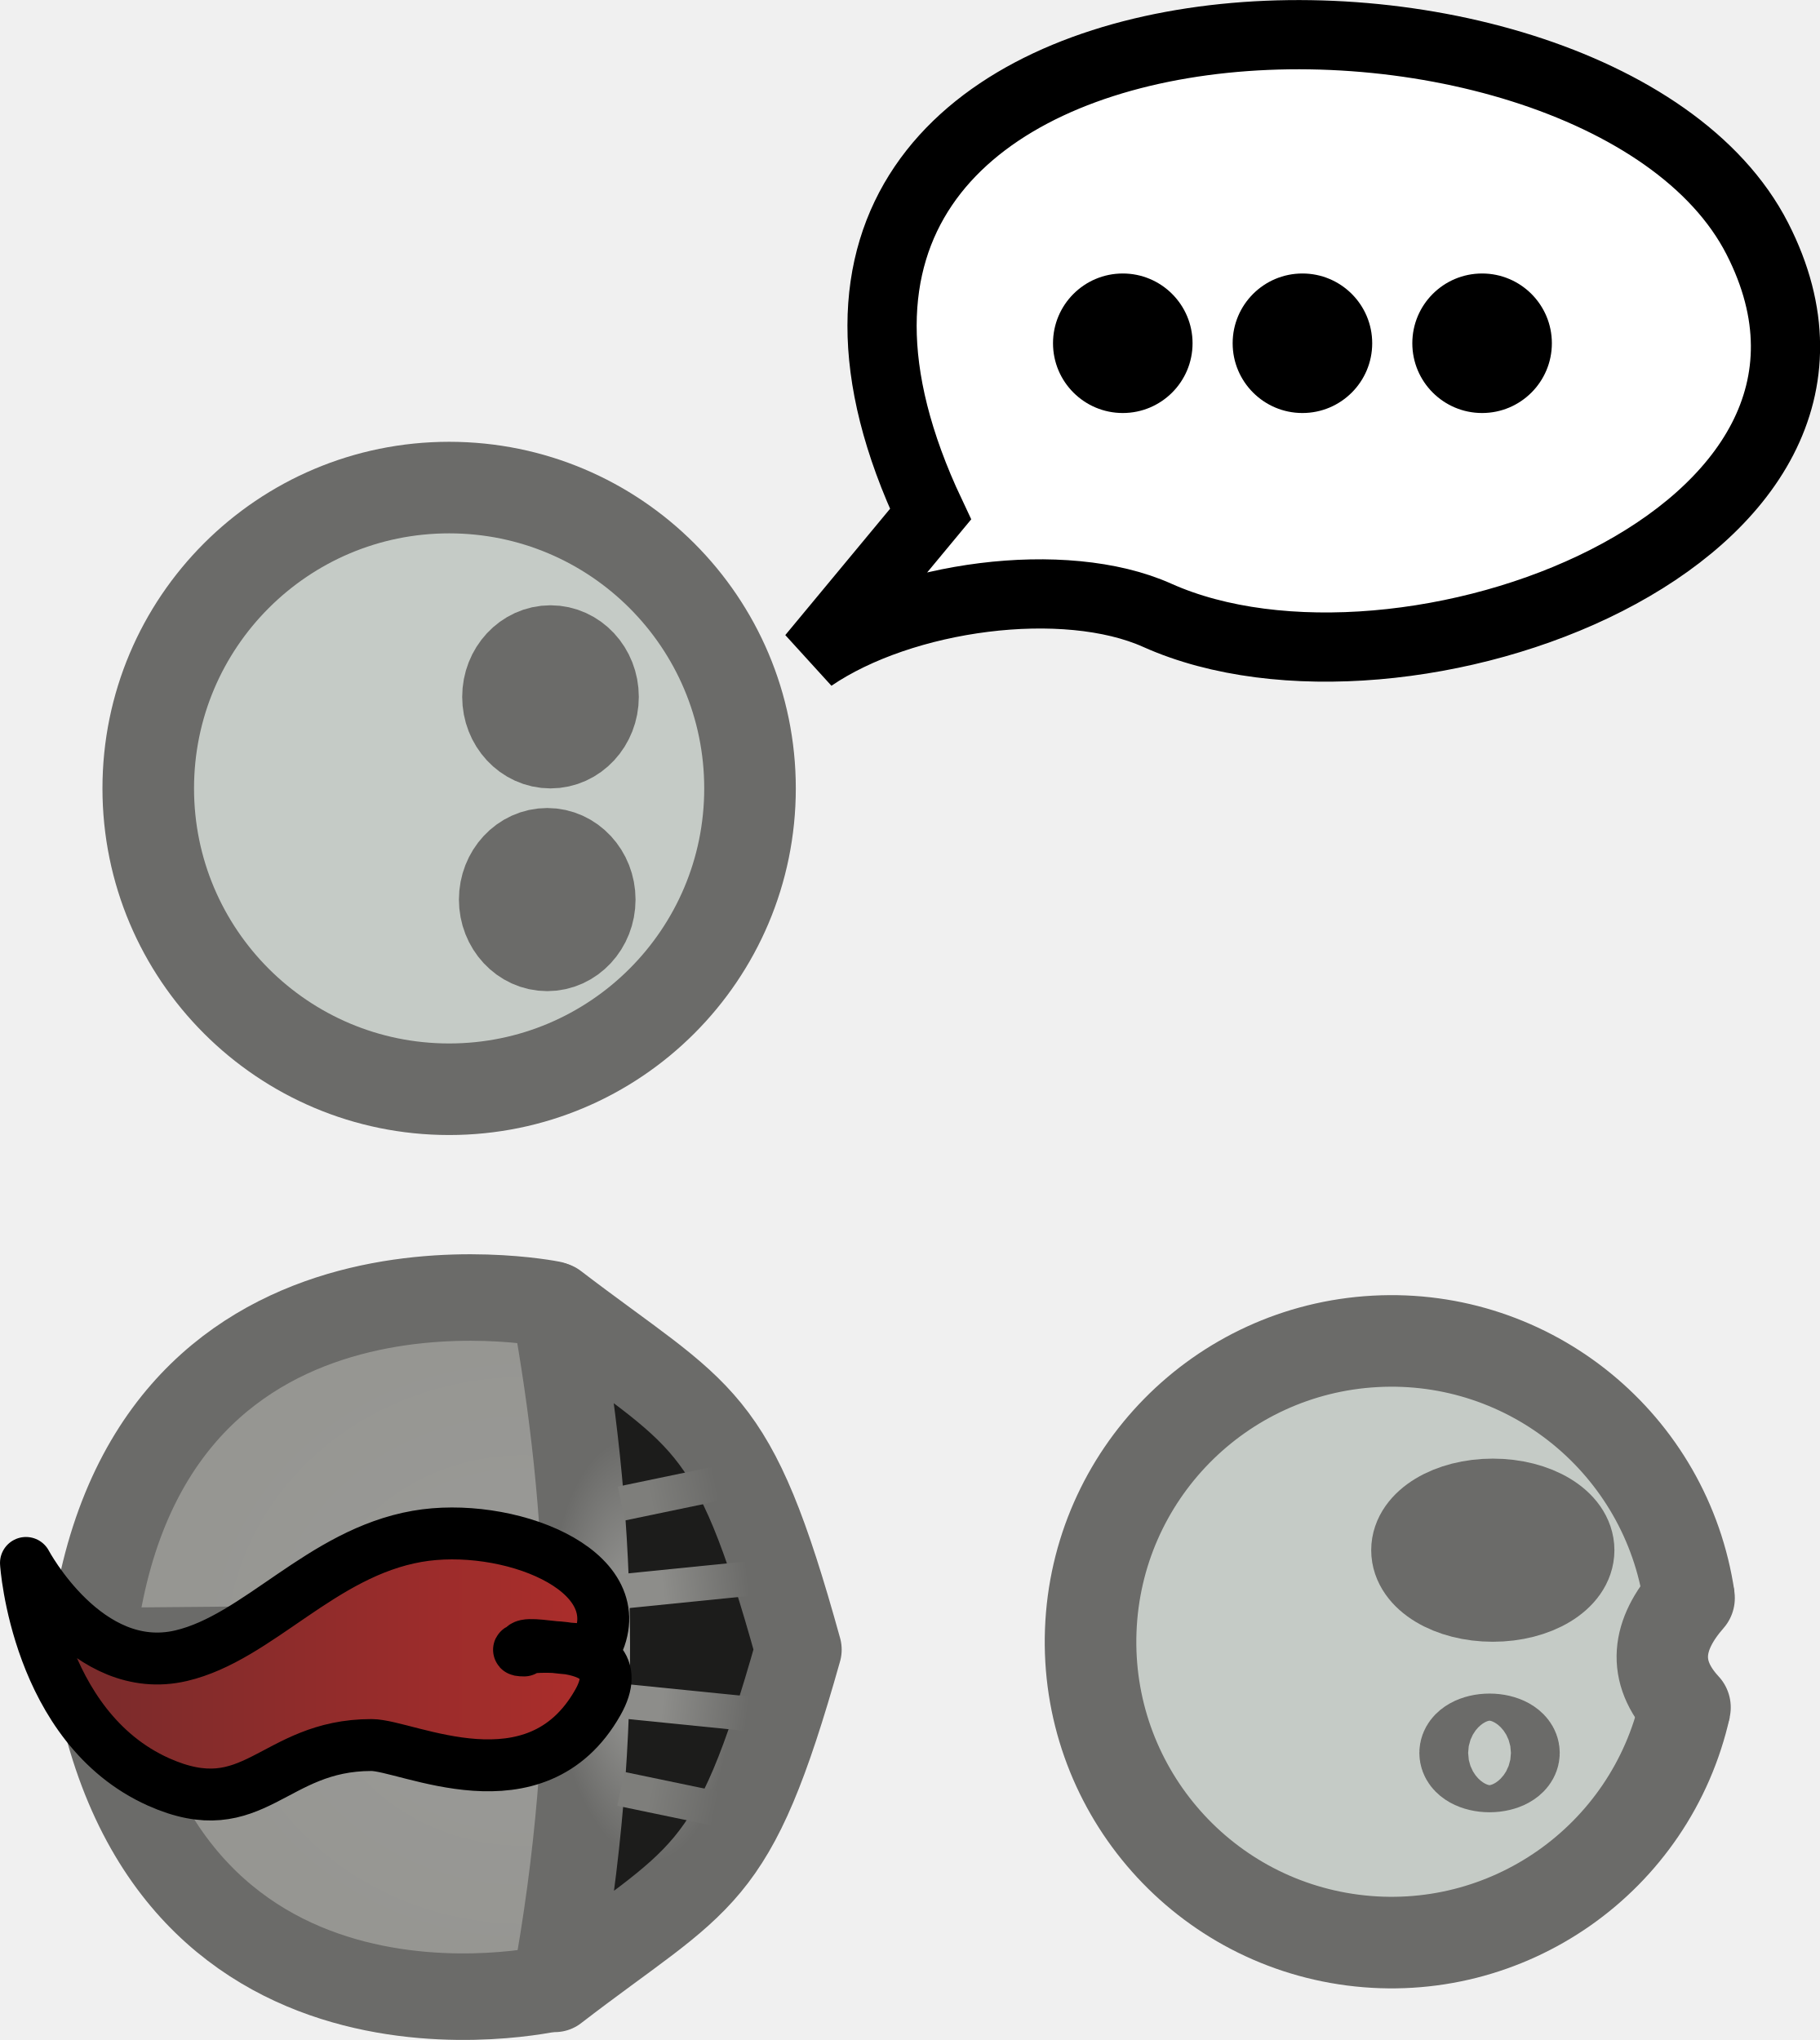
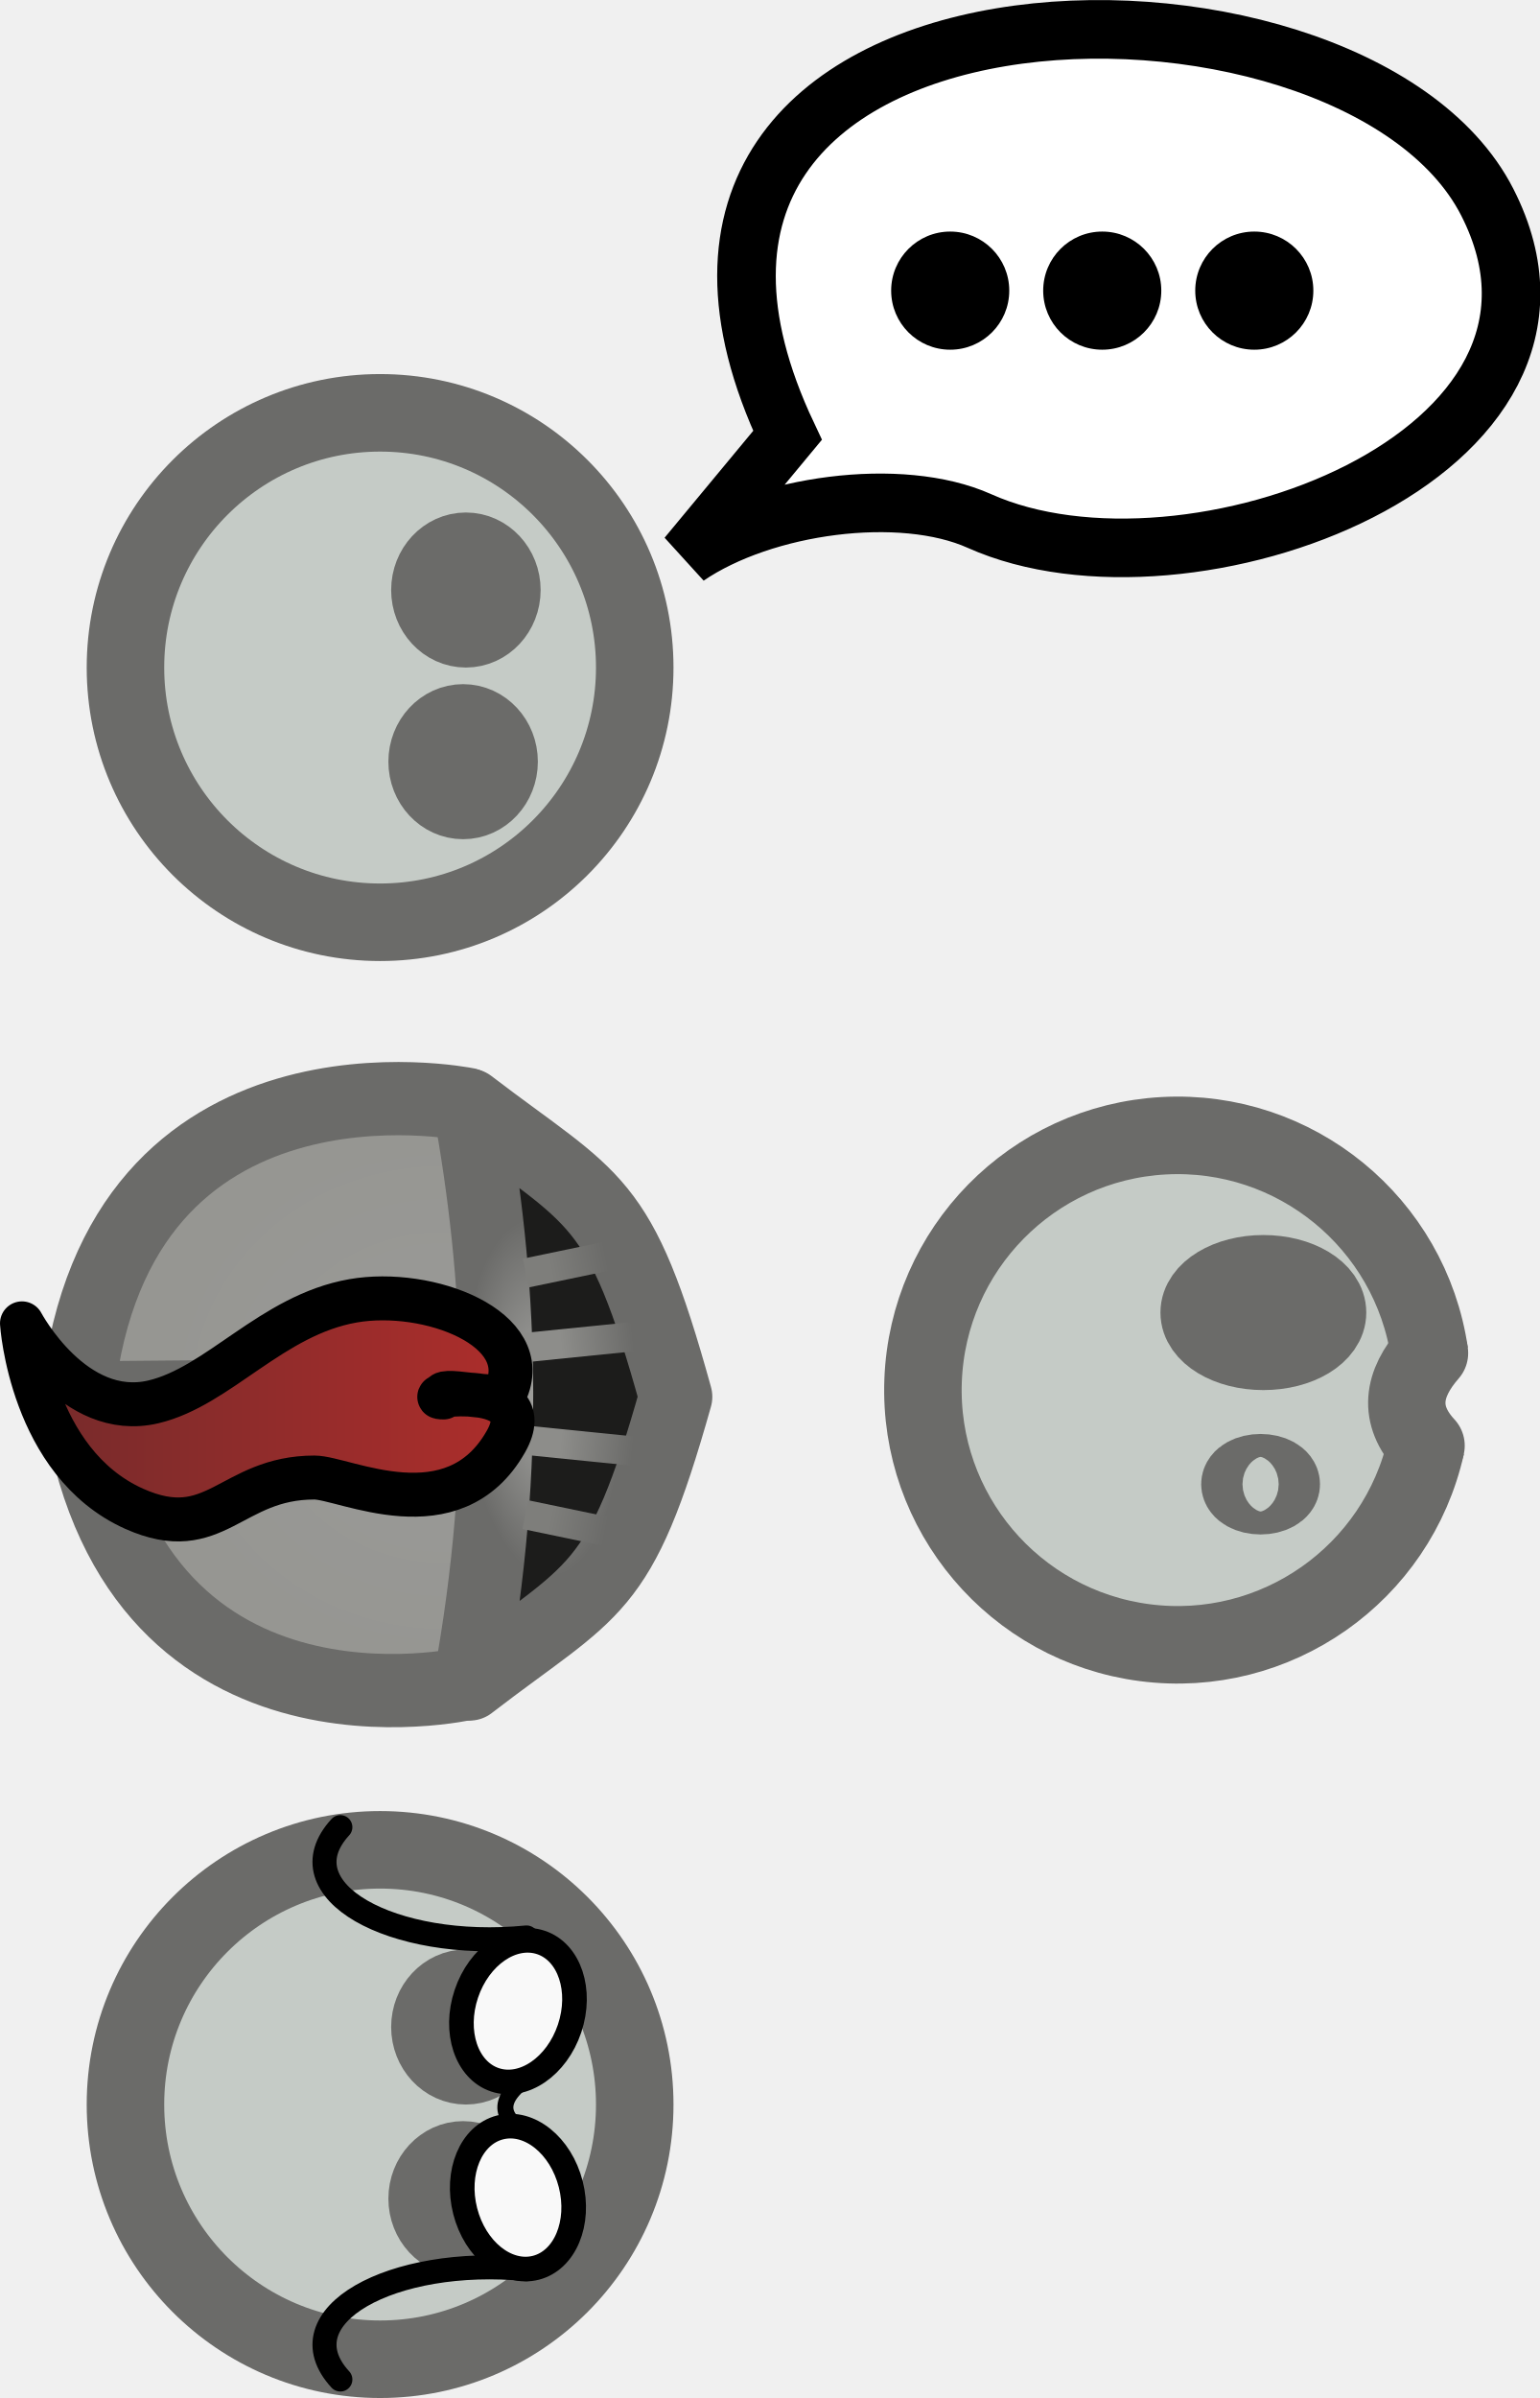
- <svg xmlns="http://www.w3.org/2000/svg" xmlns:ns1="http://www.openswatchbook.org/uri/2009/osb" xmlns:xlink="http://www.w3.org/1999/xlink" width="105.146mm" height="117.904mm" viewBox="0 0 105.146 117.904" version="1.1" id="svg8">
+ <svg xmlns="http://www.w3.org/2000/svg" xmlns:ns1="http://www.openswatchbook.org/uri/2009/osb" xmlns:xlink="http://www.w3.org/1999/xlink" id="svg8" version="1.1" viewBox="0 0 105.146 163.687" height="163.687mm" width="105.146mm">
  <defs id="defs2">
    <linearGradient id="linearGradient4197">
-       <stop style="stop-color:#8d8d8a;stop-opacity:1" offset="0" id="stop4199" />
-       <stop style="stop-color:#6b6b69;stop-opacity:1" offset="1" id="stop4201" />
+       <stop id="stop4199" offset="0" style="stop-color:#8d8d8a;stop-opacity:1" />
+       <stop id="stop4201" offset="1" style="stop-color:#6b6b69;stop-opacity:1" />
    </linearGradient>
    <linearGradient id="linearGradient4191">
-       <stop style="stop-color:#7e7e7b;stop-opacity:1" offset="0" id="stop4193" />
-       <stop style="stop-color:#6b6b69;stop-opacity:1" offset="1" id="stop4195" />
+       <stop id="stop4193" offset="0" style="stop-color:#7e7e7b;stop-opacity:1" />
+       <stop id="stop4195" offset="1" style="stop-color:#6b6b69;stop-opacity:1" />
    </linearGradient>
    <linearGradient id="linearGradient4394">
-       <stop style="stop-color:#6b6b69;stop-opacity:1;" offset="0" id="stop4396" />
-       <stop style="stop-color:#939390;stop-opacity:1" offset="1" id="stop4398" />
+       <stop id="stop4396" offset="0" style="stop-color:#6b6b69;stop-opacity:1;" />
+       <stop id="stop4398" offset="1" style="stop-color:#939390;stop-opacity:1" />
    </linearGradient>
    <linearGradient id="linearGradient4337">
-       <stop style="stop-color:#a5a5a2;stop-opacity:1" offset="0" id="stop4339" />
-       <stop style="stop-color:#6b6b69;stop-opacity:1" offset="1" id="stop4341" />
+       <stop id="stop4339" offset="0" style="stop-color:#a5a5a2;stop-opacity:1" />
+       <stop id="stop4341" offset="1" style="stop-color:#6b6b69;stop-opacity:1" />
    </linearGradient>
    <linearGradient id="linearGradient4321">
-       <stop style="stop-color:#9a9a98;stop-opacity:1;" offset="0" id="stop4323" />
-       <stop style="stop-color:#969692;stop-opacity:1" offset="1" id="stop4325" />
+       <stop id="stop4323" offset="0" style="stop-color:#9a9a98;stop-opacity:1;" />
+       <stop id="stop4325" offset="1" style="stop-color:#969692;stop-opacity:1" />
    </linearGradient>
-     <linearGradient id="linearGradient4307" ns1:paint="solid">
-       <stop style="stop-color:#aa0000;stop-opacity:1;" offset="0" id="stop4309" />
+     <linearGradient ns1:paint="solid" id="linearGradient4307">
+       <stop id="stop4309" offset="0" style="stop-color:#aa0000;stop-opacity:1;" />
    </linearGradient>
-     <radialGradient xlink:href="#linearGradient4337" id="radialGradient4345" cx="66.02" cy="144.85" fx="66.02" fy="144.85" r="6.483" gradientTransform="matrix(0.8148999,-0.04711482,0.1088334,1.882387,-3.544255,-124.5684)" gradientUnits="userSpaceOnUse" />
-     <linearGradient xlink:href="#linearGradient4191" id="linearGradient4353" x1="66.584" y1="152.318" x2="70.43" y2="153.074" gradientUnits="userSpaceOnUse" gradientTransform="translate(-0.02952056,0.8908984)" />
-     <radialGradient xlink:href="#linearGradient4321" id="radialGradient4361" cx="73.887" cy="144.79" fx="73.887" fy="144.79" r="21.033" gradientTransform="matrix(0.00677715,-0.8583573,0.9312195,0.00735259,-76.11542,207.342)" gradientUnits="userSpaceOnUse" />
-     <linearGradient xlink:href="#linearGradient4197" id="linearGradient4369" x1="67.32" y1="146.913" x2="72.258" y2="147.445" gradientUnits="userSpaceOnUse" gradientTransform="translate(-0.02952056,0.8908984)" />
-     <linearGradient xlink:href="#linearGradient4394" id="linearGradient4400" x1="55.999" y1="144.985" x2="62.623" y2="144.985" gradientUnits="userSpaceOnUse" />
-     <linearGradient xlink:href="#linearGradient4394" id="linearGradient4421" x1="56.017" y1="145.015" x2="62.651" y2="145.015" gradientUnits="userSpaceOnUse" />
-     <linearGradient gradientTransform="translate(0.07353694,4.7123418e-7)" xlink:href="#linearGradient4313" id="linearGradient4319" x1="30.259" y1="145.762" x2="64.102" y2="145.762" gradientUnits="userSpaceOnUse" />
+     <radialGradient gradientUnits="userSpaceOnUse" gradientTransform="matrix(0.8148999,-0.04711482,0.1088334,1.882387,-3.544259,-124.5684)" r="6.483" fy="144.85" fx="66.02" cy="144.85" cx="66.02" id="radialGradient4345" xlink:href="#linearGradient4337" />
+     <linearGradient gradientTransform="translate(-0.02952487,0.8908984)" gradientUnits="userSpaceOnUse" y2="153.074" x2="70.43" y1="152.318" x1="66.584" id="linearGradient4353" xlink:href="#linearGradient4191" />
+     <radialGradient gradientUnits="userSpaceOnUse" gradientTransform="matrix(0.00677715,-0.8583573,0.9312195,0.00735259,-76.11543,207.342)" r="21.033" fy="144.79" fx="73.887" cy="144.79" cx="73.887" id="radialGradient4361" xlink:href="#linearGradient4321" />
+     <linearGradient gradientTransform="translate(-0.02952487,0.8908984)" gradientUnits="userSpaceOnUse" y2="147.445" x2="72.258" y1="146.913" x1="67.32" id="linearGradient4369" xlink:href="#linearGradient4197" />
+     <linearGradient gradientTransform="translate(-4.3121373e-6)" gradientUnits="userSpaceOnUse" y2="144.985" x2="62.623" y1="144.985" x1="55.999" id="linearGradient4400" xlink:href="#linearGradient4394" />
+     <linearGradient gradientTransform="translate(-4.3121373e-6)" gradientUnits="userSpaceOnUse" y2="145.015" x2="62.651" y1="145.015" x1="56.017" id="linearGradient4421" xlink:href="#linearGradient4394" />
+     <linearGradient gradientUnits="userSpaceOnUse" y2="145.762" x2="64.102" y1="145.762" x1="30.259" id="linearGradient4319" xlink:href="#linearGradient4313" gradientTransform="translate(0.07353263)" />
    <linearGradient id="linearGradient4313">
-       <stop style="stop-color:#742b2b;stop-opacity:1" offset="0" id="stop4315" />
-       <stop style="stop-color:#ad2d2b;stop-opacity:1" offset="1" id="stop4317" />
+       <stop id="stop4315" offset="0" style="stop-color:#742b2b;stop-opacity:1" />
+       <stop id="stop4317" offset="1" style="stop-color:#ad2d2b;stop-opacity:1" />
    </linearGradient>
-     <linearGradient xlink:href="#linearGradient4197" id="linearGradient4208" gradientUnits="userSpaceOnUse" gradientTransform="matrix(1,0,0,-1,3.7570639e-6,288.5843)" x1="67.32" y1="146.913" x2="72.258" y2="147.445" />
-     <linearGradient xlink:href="#linearGradient4191" id="linearGradient4210" gradientUnits="userSpaceOnUse" gradientTransform="matrix(1,0,0,-1,3.7570639e-6,288.5843)" x1="66.584" y1="152.318" x2="70.43" y2="153.074" />
+     <linearGradient y2="147.445" x2="72.258" y1="146.913" x1="67.32" gradientTransform="matrix(1,0,0,-1,-5.5507337e-7,288.5843)" gradientUnits="userSpaceOnUse" id="linearGradient4208" xlink:href="#linearGradient4197" />
+     <linearGradient y2="153.074" x2="70.43" y1="152.318" x1="66.584" gradientTransform="matrix(1,0,0,-1,-5.5507337e-7,288.5843)" gradientUnits="userSpaceOnUse" id="linearGradient4210" xlink:href="#linearGradient4191" />
  </defs>
-   <g id="layer1" transform="translate(-29.00461,-49.59415)">
+   <g transform="translate(-29.00461,-49.59415)" id="layer1">
+     <g transform="translate(0,98.08791)" id="g935">
+       <circle r="17.387" cy="95.161" cx="54.958" id="circle929" style="opacity:1;fill:#c5cbc6;fill-opacity:1;fill-rule:nonzero;stroke:#6b6b69;stroke-width:5.292;stroke-linejoin:round;stroke-miterlimit:4;stroke-dasharray:none;stroke-dashoffset:0;stroke-opacity:1" />
+       <ellipse ry="2.646" rx="2.457" cy="89.869" cx="60.816" id="ellipse931" style="opacity:1;fill:#c5cbc6;fill-opacity:1;fill-rule:nonzero;stroke:#6b6b69;stroke-width:5.292;stroke-linejoin:round;stroke-miterlimit:4;stroke-dasharray:none;stroke-dashoffset:0;stroke-opacity:1" />
+       <ellipse ry="2.646" rx="2.457" cy="101.586" cx="60.627" id="ellipse933" style="opacity:1;fill:#c5cbc6;fill-opacity:1;fill-rule:nonzero;stroke:#6b6b69;stroke-width:5.292;stroke-linejoin:round;stroke-miterlimit:4;stroke-dasharray:none;stroke-dashoffset:0;stroke-opacity:1" />
+     </g>
    <g id="g4214">
-       <circle r="17.387" cy="95.161" cx="54.958" id="path4485" style="opacity:1;fill:#c5cbc6;fill-opacity:1;fill-rule:nonzero;stroke:#6b6b69;stroke-width:5.292;stroke-linejoin:round;stroke-miterlimit:4;stroke-dasharray:none;stroke-dashoffset:0;stroke-opacity:1" />
-       <ellipse ry="2.646" rx="2.457" cy="89.869" cx="60.816" id="path4487" style="opacity:1;fill:#c5cbc6;fill-opacity:1;fill-rule:nonzero;stroke:#6b6b69;stroke-width:5.292;stroke-linejoin:round;stroke-miterlimit:4;stroke-dasharray:none;stroke-dashoffset:0;stroke-opacity:1" />
-       <ellipse ry="2.646" rx="2.457" cy="101.586" cx="60.627" id="path4487-5" style="opacity:1;fill:#c5cbc6;fill-opacity:1;fill-rule:nonzero;stroke:#6b6b69;stroke-width:5.292;stroke-linejoin:round;stroke-miterlimit:4;stroke-dasharray:none;stroke-dashoffset:0;stroke-opacity:1" />
+       <circle style="opacity:1;fill:#c5cbc6;fill-opacity:1;fill-rule:nonzero;stroke:#6b6b69;stroke-width:5.292;stroke-linejoin:round;stroke-miterlimit:4;stroke-dasharray:none;stroke-dashoffset:0;stroke-opacity:1" id="path4485" cx="54.958" cy="95.161" r="17.387" />
+       <ellipse style="opacity:1;fill:#c5cbc6;fill-opacity:1;fill-rule:nonzero;stroke:#6b6b69;stroke-width:5.292;stroke-linejoin:round;stroke-miterlimit:4;stroke-dasharray:none;stroke-dashoffset:0;stroke-opacity:1" id="path4487" cx="60.816" cy="89.869" rx="2.457" ry="2.646" />
+       <ellipse style="opacity:1;fill:#c5cbc6;fill-opacity:1;fill-rule:nonzero;stroke:#6b6b69;stroke-width:5.292;stroke-linejoin:round;stroke-miterlimit:4;stroke-dasharray:none;stroke-dashoffset:0;stroke-opacity:1" id="path4487-5" cx="60.627" cy="101.586" rx="2.457" ry="2.646" />
    </g>
-     <path style="fill:#ffffff;fill-opacity:1;fill-rule:evenodd;stroke:#000000;stroke-width:4;stroke-linecap:butt;stroke-linejoin:miter;stroke-miterlimit:4;stroke-dasharray:none;stroke-opacity:1" d="M 75.923,87.576 C 81.163,84.003 90.523,82.756 95.88,85.157 110.066,91.515 139.384,80.657 130.553,63.386 121.231,45.154 67.199,46.322 82.777,79.311 Z" id="path4136" />
-     <g id="g4159" transform="translate(-1.18831,0)">
-       <circle r="4.032" cy="69.433" cx="95.074" id="path4144" style="fill:#000000;fill-opacity:1;stroke:none;stroke-width:4;stroke-linejoin:round;stroke-miterlimit:4;stroke-dasharray:none;stroke-opacity:1" />
-       <circle style="fill:#000000;fill-opacity:1;stroke:none;stroke-width:4;stroke-linejoin:round;stroke-miterlimit:4;stroke-dasharray:none;stroke-opacity:1" id="circle4155" cx="105.455" cy="69.433" r="4.032" />
-       <circle r="4.032" cy="69.433" cx="115.837" id="circle4157" style="fill:#000000;fill-opacity:1;stroke:none;stroke-width:4;stroke-linejoin:round;stroke-miterlimit:4;stroke-dasharray:none;stroke-opacity:1" />
+     <path id="path4136" d="M 75.923,87.576 C 81.163,84.003 90.523,82.756 95.88,85.157 110.066,91.515 139.384,80.657 130.553,63.386 121.231,45.154 67.199,46.322 82.777,79.311 Z" style="fill:#ffffff;fill-opacity:1;fill-rule:evenodd;stroke:#000000;stroke-width:4;stroke-linecap:butt;stroke-linejoin:miter;stroke-miterlimit:4;stroke-dasharray:none;stroke-opacity:1" />
+     <g transform="translate(-1.18831)" id="g4159">
+       <circle style="fill:#000000;fill-opacity:1;stroke:none;stroke-width:4;stroke-linejoin:round;stroke-miterlimit:4;stroke-dasharray:none;stroke-opacity:1" id="path4144" cx="95.074" cy="69.433" r="4.032" />
+       <circle r="4.032" cy="69.433" cx="105.455" id="circle4155" style="fill:#000000;fill-opacity:1;stroke:none;stroke-width:4;stroke-linejoin:round;stroke-miterlimit:4;stroke-dasharray:none;stroke-opacity:1" />
+       <circle style="fill:#000000;fill-opacity:1;stroke:none;stroke-width:4;stroke-linejoin:round;stroke-miterlimit:4;stroke-dasharray:none;stroke-opacity:1" id="circle4157" cx="115.837" cy="69.433" r="4.032" />
    </g>
    <g id="g4506">
-       <path id="path4191" d="m 60.866,124.971 c 0,0 -23.824,-4.838 -26.545,19.764 3.326,25.207 26.628,19.764 26.628,19.764 L 71.387,144.985 Z" style="fill:url(#radialGradient4361);fill-opacity:1;fill-rule:evenodd;stroke:#6b6b69;stroke-width:5;stroke-linecap:butt;stroke-linejoin:round;stroke-miterlimit:4;stroke-dasharray:none;stroke-opacity:1" />
-       <path id="path4201" d="m 61.062,164.542 c 8.587,-6.612 10.25,-6.009 14.08,-19.605 -3.83,-13.826 -5.443,-13.29 -14.09,-19.901 2.109,11.599 2.824,24.23 0.01,39.507 z" style="fill:#1c1c1b;fill-opacity:1;fill-rule:evenodd;stroke:url(#radialGradient4345);stroke-width:5;stroke-linecap:butt;stroke-linejoin:round;stroke-miterlimit:4;stroke-dasharray:none;stroke-opacity:1" />
-       <path id="path4205" d="m 34.673,143.516 28.273,-0.252 -0.03,3.501 -28.243,-0.102 z" style="fill:url(#linearGradient4421);fill-opacity:1;fill-rule:evenodd;stroke:url(#linearGradient4400);stroke-width:2;stroke-linecap:butt;stroke-linejoin:round;stroke-miterlimit:4;stroke-dasharray:none;stroke-opacity:1" />
-       <path id="path4209" d="m 64.659,161.911 1.765,1.019" style="fill:#9a9a98;fill-opacity:1;fill-rule:evenodd;stroke:#6b6b69;stroke-width:2;stroke-linecap:butt;stroke-linejoin:miter;stroke-miterlimit:4;stroke-dasharray:none;stroke-opacity:1" />
+       <path style="fill:url(#radialGradient4361);fill-opacity:1;fill-rule:evenodd;stroke:#6b6b69;stroke-width:5;stroke-linecap:butt;stroke-linejoin:round;stroke-miterlimit:4;stroke-dasharray:none;stroke-opacity:1" d="m 60.866,124.971 c 0,0 -23.824,-4.838 -26.545,19.764 3.326,25.207 26.628,19.764 26.628,19.764 L 71.387,144.985 Z" id="path4191" />
+       <path style="fill:#1c1c1b;fill-opacity:1;fill-rule:evenodd;stroke:url(#radialGradient4345);stroke-width:5;stroke-linecap:butt;stroke-linejoin:round;stroke-miterlimit:4;stroke-dasharray:none;stroke-opacity:1" d="m 61.062,164.542 c 8.587,-6.612 10.25,-6.009 14.08,-19.605 -3.83,-13.826 -5.443,-13.29 -14.09,-19.901 2.109,11.599 2.824,24.23 0.01,39.507 z" id="path4201" />
+       <path style="fill:url(#linearGradient4421);fill-opacity:1;fill-rule:evenodd;stroke:url(#linearGradient4400);stroke-width:2;stroke-linecap:butt;stroke-linejoin:round;stroke-miterlimit:4;stroke-dasharray:none;stroke-opacity:1" d="m 34.673,143.516 28.273,-0.252 -0.03,3.501 -28.243,-0.102 z" id="path4205" />
+       <path style="fill:#9a9a98;fill-opacity:1;fill-rule:evenodd;stroke:#6b6b69;stroke-width:2;stroke-linecap:butt;stroke-linejoin:miter;stroke-miterlimit:4;stroke-dasharray:none;stroke-opacity:1" d="m 64.659,161.911 1.765,1.019" id="path4209" />
      <g id="g4377">
-         <path style="fill:#9a9a98;fill-opacity:1;fill-rule:evenodd;stroke:url(#linearGradient4369);stroke-width:2;stroke-linecap:butt;stroke-linejoin:miter;stroke-miterlimit:4;stroke-dasharray:none;stroke-opacity:1" d="M 62.715,147.683 74.587,148.881" id="path4221" />
-         <path id="path4229" d="m 64.882,152.983 7.862,1.637" style="fill:#80807d;fill-opacity:1;fill-rule:evenodd;stroke:url(#linearGradient4353);stroke-width:2;stroke-linecap:butt;stroke-linejoin:miter;stroke-miterlimit:4;stroke-dasharray:none;stroke-opacity:1" />
-         <path id="path4203" d="m 62.744,141.792 11.873,-1.198" style="fill:#9a9a98;fill-opacity:1;fill-rule:evenodd;stroke:url(#linearGradient4208);stroke-width:2;stroke-linecap:butt;stroke-linejoin:miter;stroke-miterlimit:4;stroke-dasharray:none;stroke-opacity:1" />
-         <path style="fill:#80807d;fill-opacity:1;fill-rule:evenodd;stroke:url(#linearGradient4210);stroke-width:2;stroke-linecap:butt;stroke-linejoin:miter;stroke-miterlimit:4;stroke-dasharray:none;stroke-opacity:1" d="m 64.911,136.492 7.862,-1.637" id="path4206" />
+         <path id="path4221" d="M 62.715,147.683 74.587,148.881" style="fill:#9a9a98;fill-opacity:1;fill-rule:evenodd;stroke:url(#linearGradient4369);stroke-width:2;stroke-linecap:butt;stroke-linejoin:miter;stroke-miterlimit:4;stroke-dasharray:none;stroke-opacity:1" />
+         <path style="fill:#80807d;fill-opacity:1;fill-rule:evenodd;stroke:url(#linearGradient4353);stroke-width:2;stroke-linecap:butt;stroke-linejoin:miter;stroke-miterlimit:4;stroke-dasharray:none;stroke-opacity:1" d="m 64.882,152.983 7.862,1.637" id="path4229" />
+         <path style="fill:#9a9a98;fill-opacity:1;fill-rule:evenodd;stroke:url(#linearGradient4208);stroke-width:2;stroke-linecap:butt;stroke-linejoin:miter;stroke-miterlimit:4;stroke-dasharray:none;stroke-opacity:1" d="m 62.744,141.792 11.873,-1.198" id="path4203" />
+         <path id="path4206" d="m 64.911,136.492 7.862,-1.637" style="fill:#80807d;fill-opacity:1;fill-rule:evenodd;stroke:url(#linearGradient4210);stroke-width:2;stroke-linecap:butt;stroke-linejoin:miter;stroke-miterlimit:4;stroke-dasharray:none;stroke-opacity:1" />
      </g>
-       <path style="fill:#9a9a98;fill-opacity:1;fill-rule:evenodd;stroke:#6b6b69;stroke-width:2;stroke-linecap:butt;stroke-linejoin:miter;stroke-miterlimit:4;stroke-dasharray:none;stroke-opacity:1" d="m 61.535,127.753 1.765,-1.019" id="path4233" />
-       <circle r="0.984" cx="59.061" cy="145.128" id="path4293" style="fill:#1c1c1b;fill-opacity:1;stroke:#1c1c1b;stroke-width:2;stroke-linecap:butt;stroke-linejoin:round;stroke-miterlimit:4;stroke-dasharray:none;stroke-opacity:1" />
-       <g transform="matrix(1,0,0,-1,0.201585,290.0567)" id="g4382" />
-       <path id="path4297" d="m 59.29,144.985 c -0.65,-0.882 3.84,0.462 4.22,-0.347 2.056,-4.376 -5.277,-7.146 -10.402,-6.249 -5.552,0.972 -9.183,5.851 -13.632,6.897 -5.449,1.281 -8.971,-5.36 -8.971,-5.36 0,0 0.605,9.493 7.66,12.657 5.54,2.47 6.582,-2.133 12.306,-2.133 2.057,0 9.491,3.876 13.079,-2.457 2.495,-4.402 -6.229,-3.009 -4.261,-3.009 z" style="fill:url(#linearGradient4319);fill-opacity:1;fill-rule:evenodd;stroke:#000000;stroke-width:3;stroke-linecap:round;stroke-linejoin:round;stroke-miterlimit:4;stroke-dasharray:none;stroke-opacity:1" />
+       <path id="path4233" d="m 61.535,127.753 1.765,-1.019" style="fill:#9a9a98;fill-opacity:1;fill-rule:evenodd;stroke:#6b6b69;stroke-width:2;stroke-linecap:butt;stroke-linejoin:miter;stroke-miterlimit:4;stroke-dasharray:none;stroke-opacity:1" />
+       <circle style="fill:#1c1c1b;fill-opacity:1;stroke:#1c1c1b;stroke-width:2;stroke-linecap:butt;stroke-linejoin:round;stroke-miterlimit:4;stroke-dasharray:none;stroke-opacity:1" id="path4293" cy="145.128" cx="59.061" r="0.984" />
+       <g id="g4382" transform="matrix(1,0,0,-1,0.201585,290.0567)" />
+       <path style="fill:url(#linearGradient4319);fill-opacity:1;fill-rule:evenodd;stroke:#000000;stroke-width:3;stroke-linecap:round;stroke-linejoin:round;stroke-miterlimit:4;stroke-dasharray:none;stroke-opacity:1" d="m 59.29,144.985 c -0.65,-0.882 3.84,0.462 4.22,-0.347 2.056,-4.376 -5.277,-7.146 -10.402,-6.249 -5.552,0.972 -9.183,5.851 -13.632,6.897 -5.449,1.281 -8.971,-5.36 -8.971,-5.36 0,0 0.605,9.493 7.66,12.657 5.54,2.47 6.582,-2.133 12.306,-2.133 2.057,0 9.491,3.876 13.079,-2.457 2.495,-4.402 -6.229,-3.009 -4.261,-3.009 z" id="path4297" />
    </g>
    <g id="g4232">
-       <path style="opacity:1;fill:#c5cbc6;fill-opacity:1;fill-rule:nonzero;stroke:#6b6b69;stroke-width:5.292;stroke-linejoin:round;stroke-miterlimit:4;stroke-dasharray:none;stroke-dashoffset:0;stroke-opacity:1" id="circle4221" d="m 126.377,148.276 a 17.387,17.387 0 0 1 -19.198,13.448 17.387,17.387 0 0 1 -15.145,-17.889 17.387,17.387 0 0 1 16.432,-16.715 17.387,17.387 0 0 1 18.146,14.836" />
-       <ellipse style="opacity:1;fill:#c5cbc6;fill-opacity:1;fill-rule:nonzero;stroke:#6b6b69;stroke-width:5.292;stroke-linejoin:round;stroke-miterlimit:4;stroke-dasharray:none;stroke-dashoffset:0;stroke-opacity:1" id="ellipse4223" cx="115.268" cy="139.189" rx="4.381" ry="2.646" />
-       <ellipse style="opacity:1;fill:#c5cbc6;fill-opacity:1;fill-rule:nonzero;stroke:#6b6b69;stroke-width:5.292;stroke-linejoin:round;stroke-miterlimit:4;stroke-dasharray:none;stroke-dashoffset:0;stroke-opacity:1" id="ellipse4225" cx="115.079" cy="150.906" rx="1.41" ry="0.784" />
+       <path d="m 126.377,148.276 a 17.387,17.387 0 0 1 -19.198,13.448 17.387,17.387 0 0 1 -15.145,-17.889 17.387,17.387 0 0 1 16.432,-16.715 17.387,17.387 0 0 1 18.146,14.836" id="circle4221" style="opacity:1;fill:#c5cbc6;fill-opacity:1;fill-rule:nonzero;stroke:#6b6b69;stroke-width:5.292;stroke-linejoin:round;stroke-miterlimit:4;stroke-dasharray:none;stroke-dashoffset:0;stroke-opacity:1" />
+       <ellipse ry="2.646" rx="4.381" cy="139.189" cx="115.268" id="ellipse4223" style="opacity:1;fill:#c5cbc6;fill-opacity:1;fill-rule:nonzero;stroke:#6b6b69;stroke-width:5.292;stroke-linejoin:round;stroke-miterlimit:4;stroke-dasharray:none;stroke-dashoffset:0;stroke-opacity:1" />
+       <ellipse ry="0.784" rx="1.41" cy="150.906" cx="115.079" id="ellipse4225" style="opacity:1;fill:#c5cbc6;fill-opacity:1;fill-rule:nonzero;stroke:#6b6b69;stroke-width:5.292;stroke-linejoin:round;stroke-miterlimit:4;stroke-dasharray:none;stroke-dashoffset:0;stroke-opacity:1" />
    </g>
-     <path style="fill:#6b6b69;fill-opacity:1;fill-rule:evenodd;stroke:#6b6b69;stroke-width:5.282;stroke-linecap:round;stroke-linejoin:miter;stroke-miterlimit:4;stroke-dasharray:none;stroke-opacity:1" d="m 126.377,148.276 c -1.954,-2.107 -1.609,-4.214 0.235,-6.32" id="path4227" />
+     <path id="path4227" d="m 126.377,148.276 c -1.954,-2.107 -1.609,-4.214 0.235,-6.32" style="fill:#6b6b69;fill-opacity:1;fill-rule:evenodd;stroke:#6b6b69;stroke-width:5.282;stroke-linecap:round;stroke-linejoin:miter;stroke-miterlimit:4;stroke-dasharray:none;stroke-opacity:1" />
+     <g transform="matrix(1.094715,0,0,1.094715,-5.509486,-18.98478)" id="g946">
+       <path id="path948" d="m 64.372,204.137 c -8.391,-0.827 -15.228,2.952 -11.615,6.879" style="fill:none;stroke:#000000;stroke-width:1.5;stroke-linecap:round;stroke-linejoin:miter;stroke-miterlimit:4;stroke-dasharray:none;stroke-opacity:1" />
+       <path style="fill:none;stroke:#000000;stroke-width:1.5;stroke-linecap:round;stroke-linejoin:miter;stroke-miterlimit:4;stroke-dasharray:none;stroke-opacity:1" d="m 64.372,183.455 c -8.391,0.827 -15.228,-2.952 -11.615,-6.879" id="path906" />
+       <ellipse transform="rotate(-14.2963)" ry="4.516" rx="3.397" cy="209.254" cx="12.551" id="ellipse69" style="fill:#f9f9f9;fill-opacity:1;fill-rule:nonzero;stroke:#000000;stroke-width:1.536;stroke-linejoin:round;stroke-miterlimit:4;stroke-dasharray:none;stroke-dashoffset:0;stroke-opacity:1" />
+       <ellipse transform="rotate(18.54942)" style="fill:#f9f9f9;fill-opacity:1;fill-rule:nonzero;stroke:#000000;stroke-width:1.536;stroke-linejoin:round;stroke-miterlimit:4;stroke-dasharray:none;stroke-dashoffset:0;stroke-opacity:1" id="ellipse896" cx="120.341" cy="157.972" rx="3.397" ry="4.516" />
+       <path style="fill:none;stroke:#000000;stroke-width:1;stroke-linecap:butt;stroke-linejoin:miter;stroke-miterlimit:4;stroke-dasharray:none;stroke-opacity:1" d="m 64.685,195.791 c -2.073,-1.018 -2.311,-2.256 0.067,-3.809" id="path939" />
+     </g>
  </g>
</svg>
